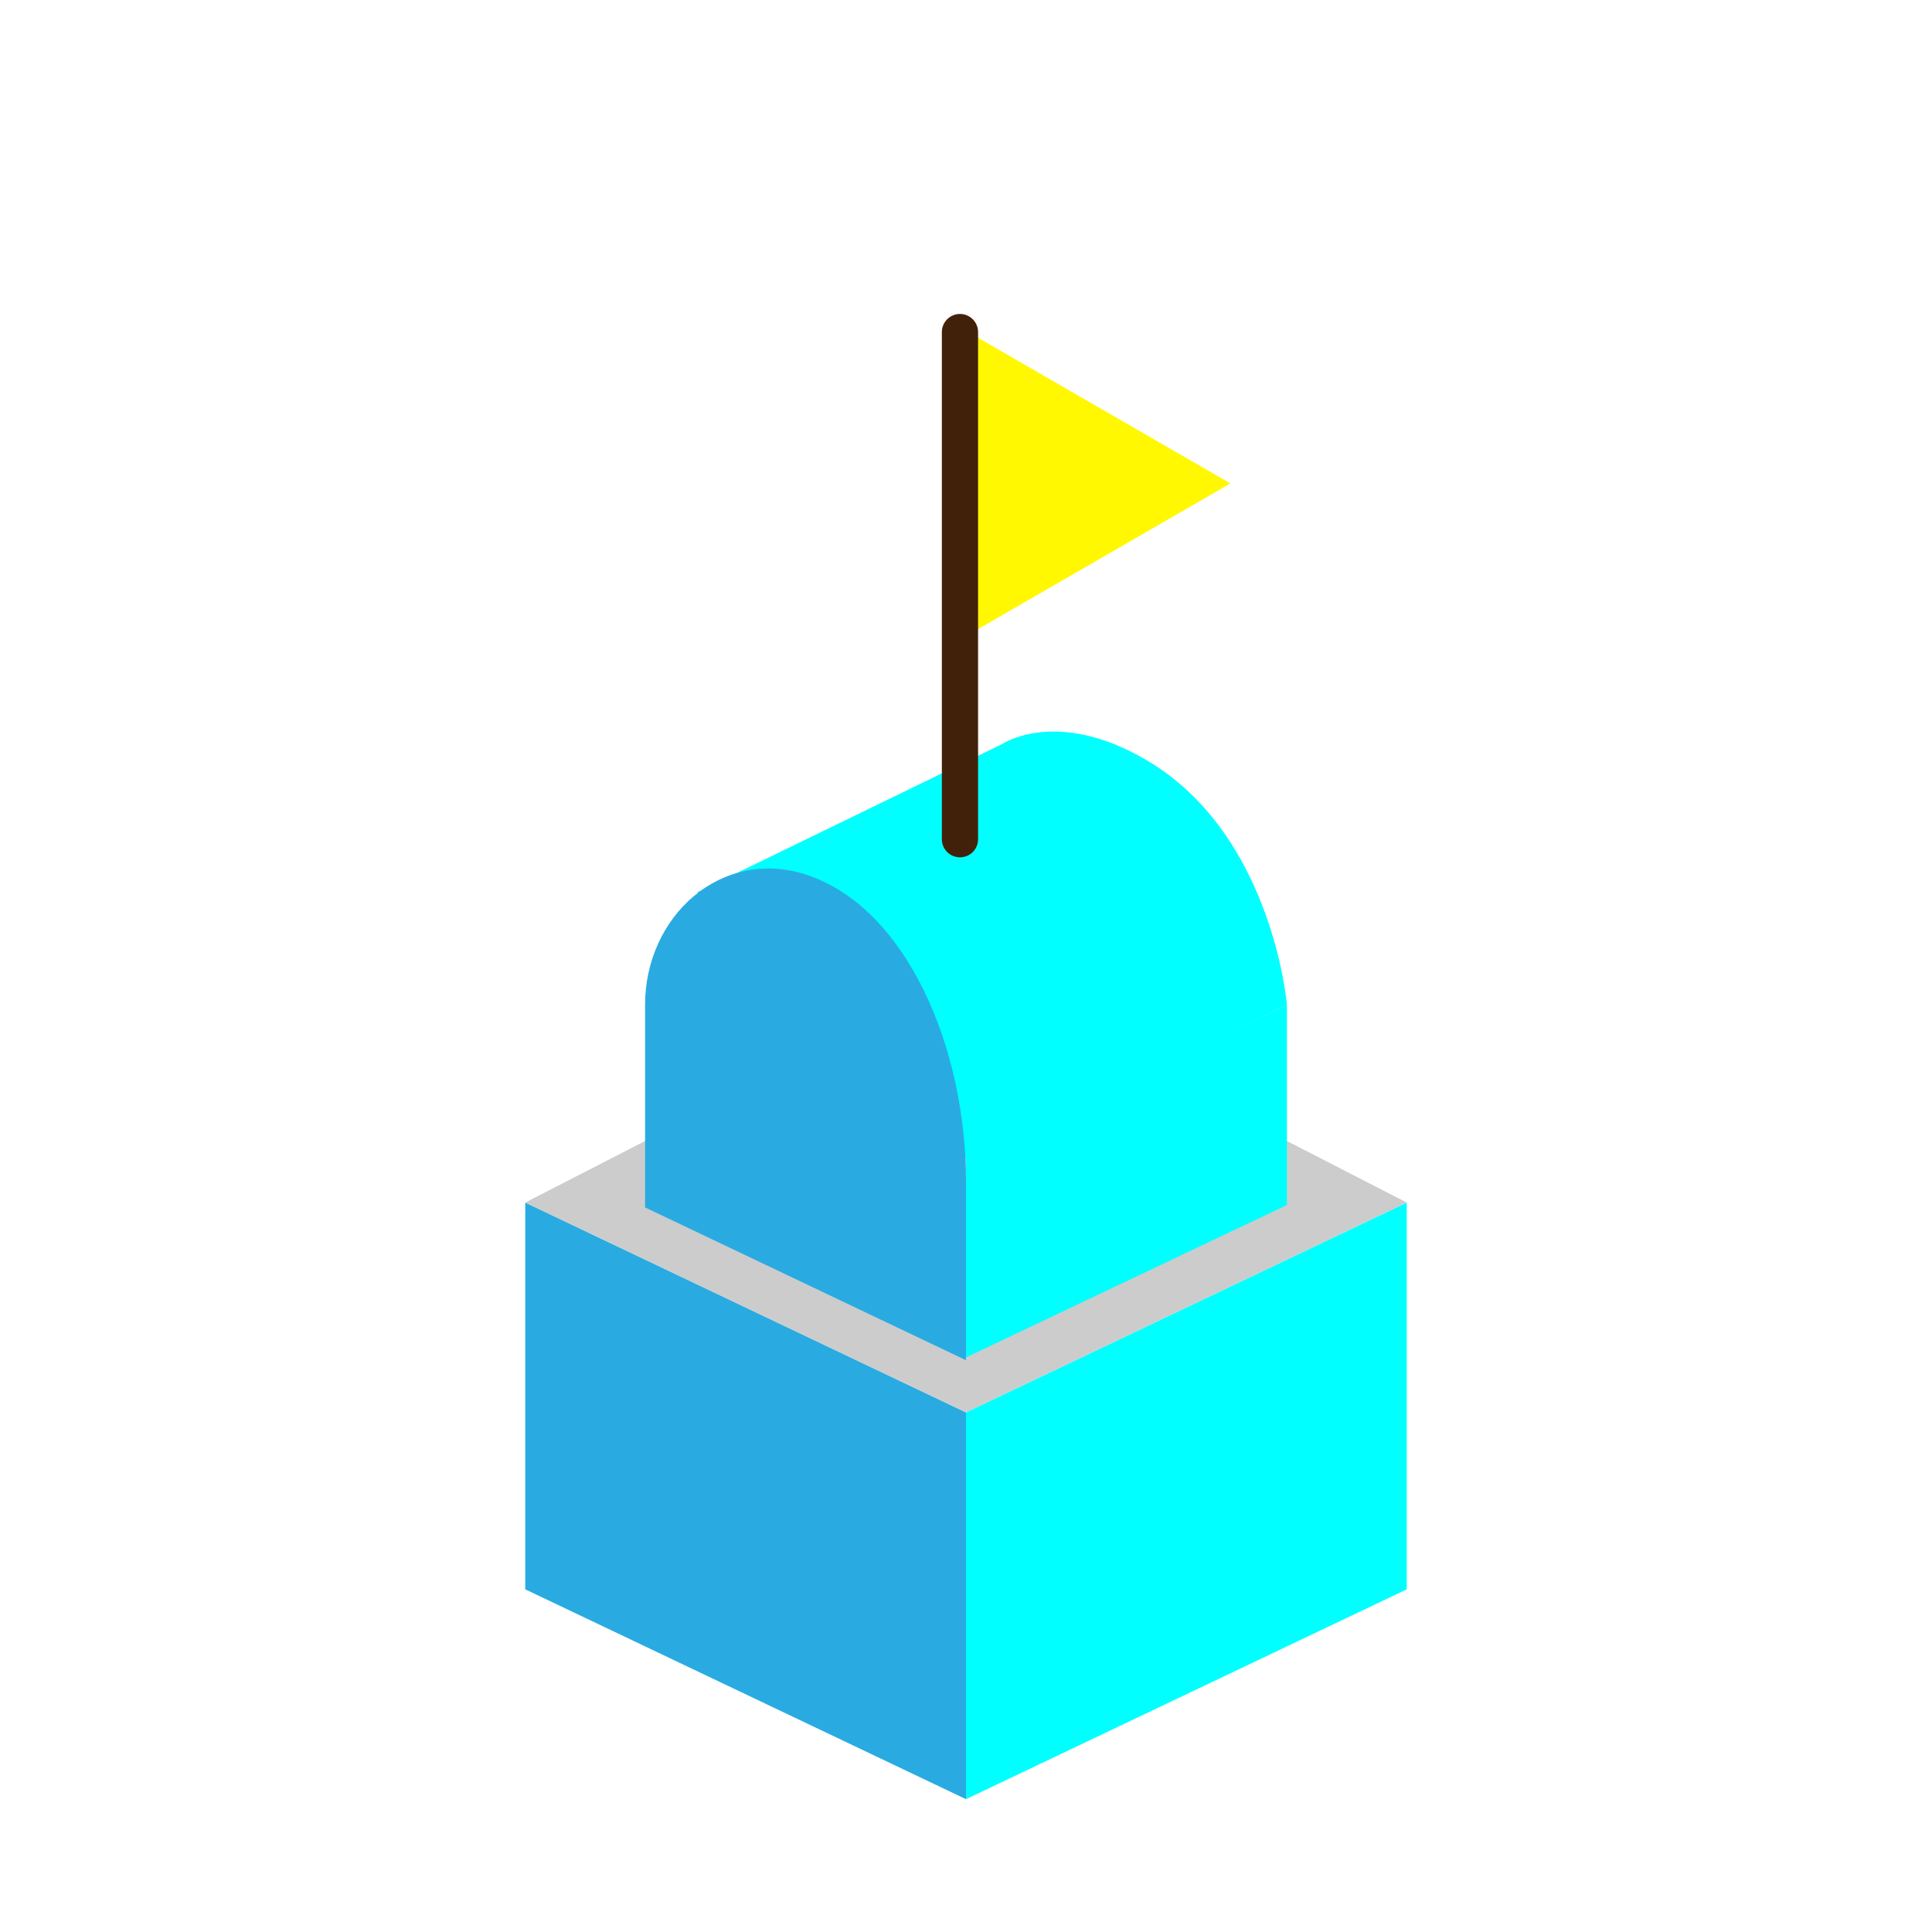
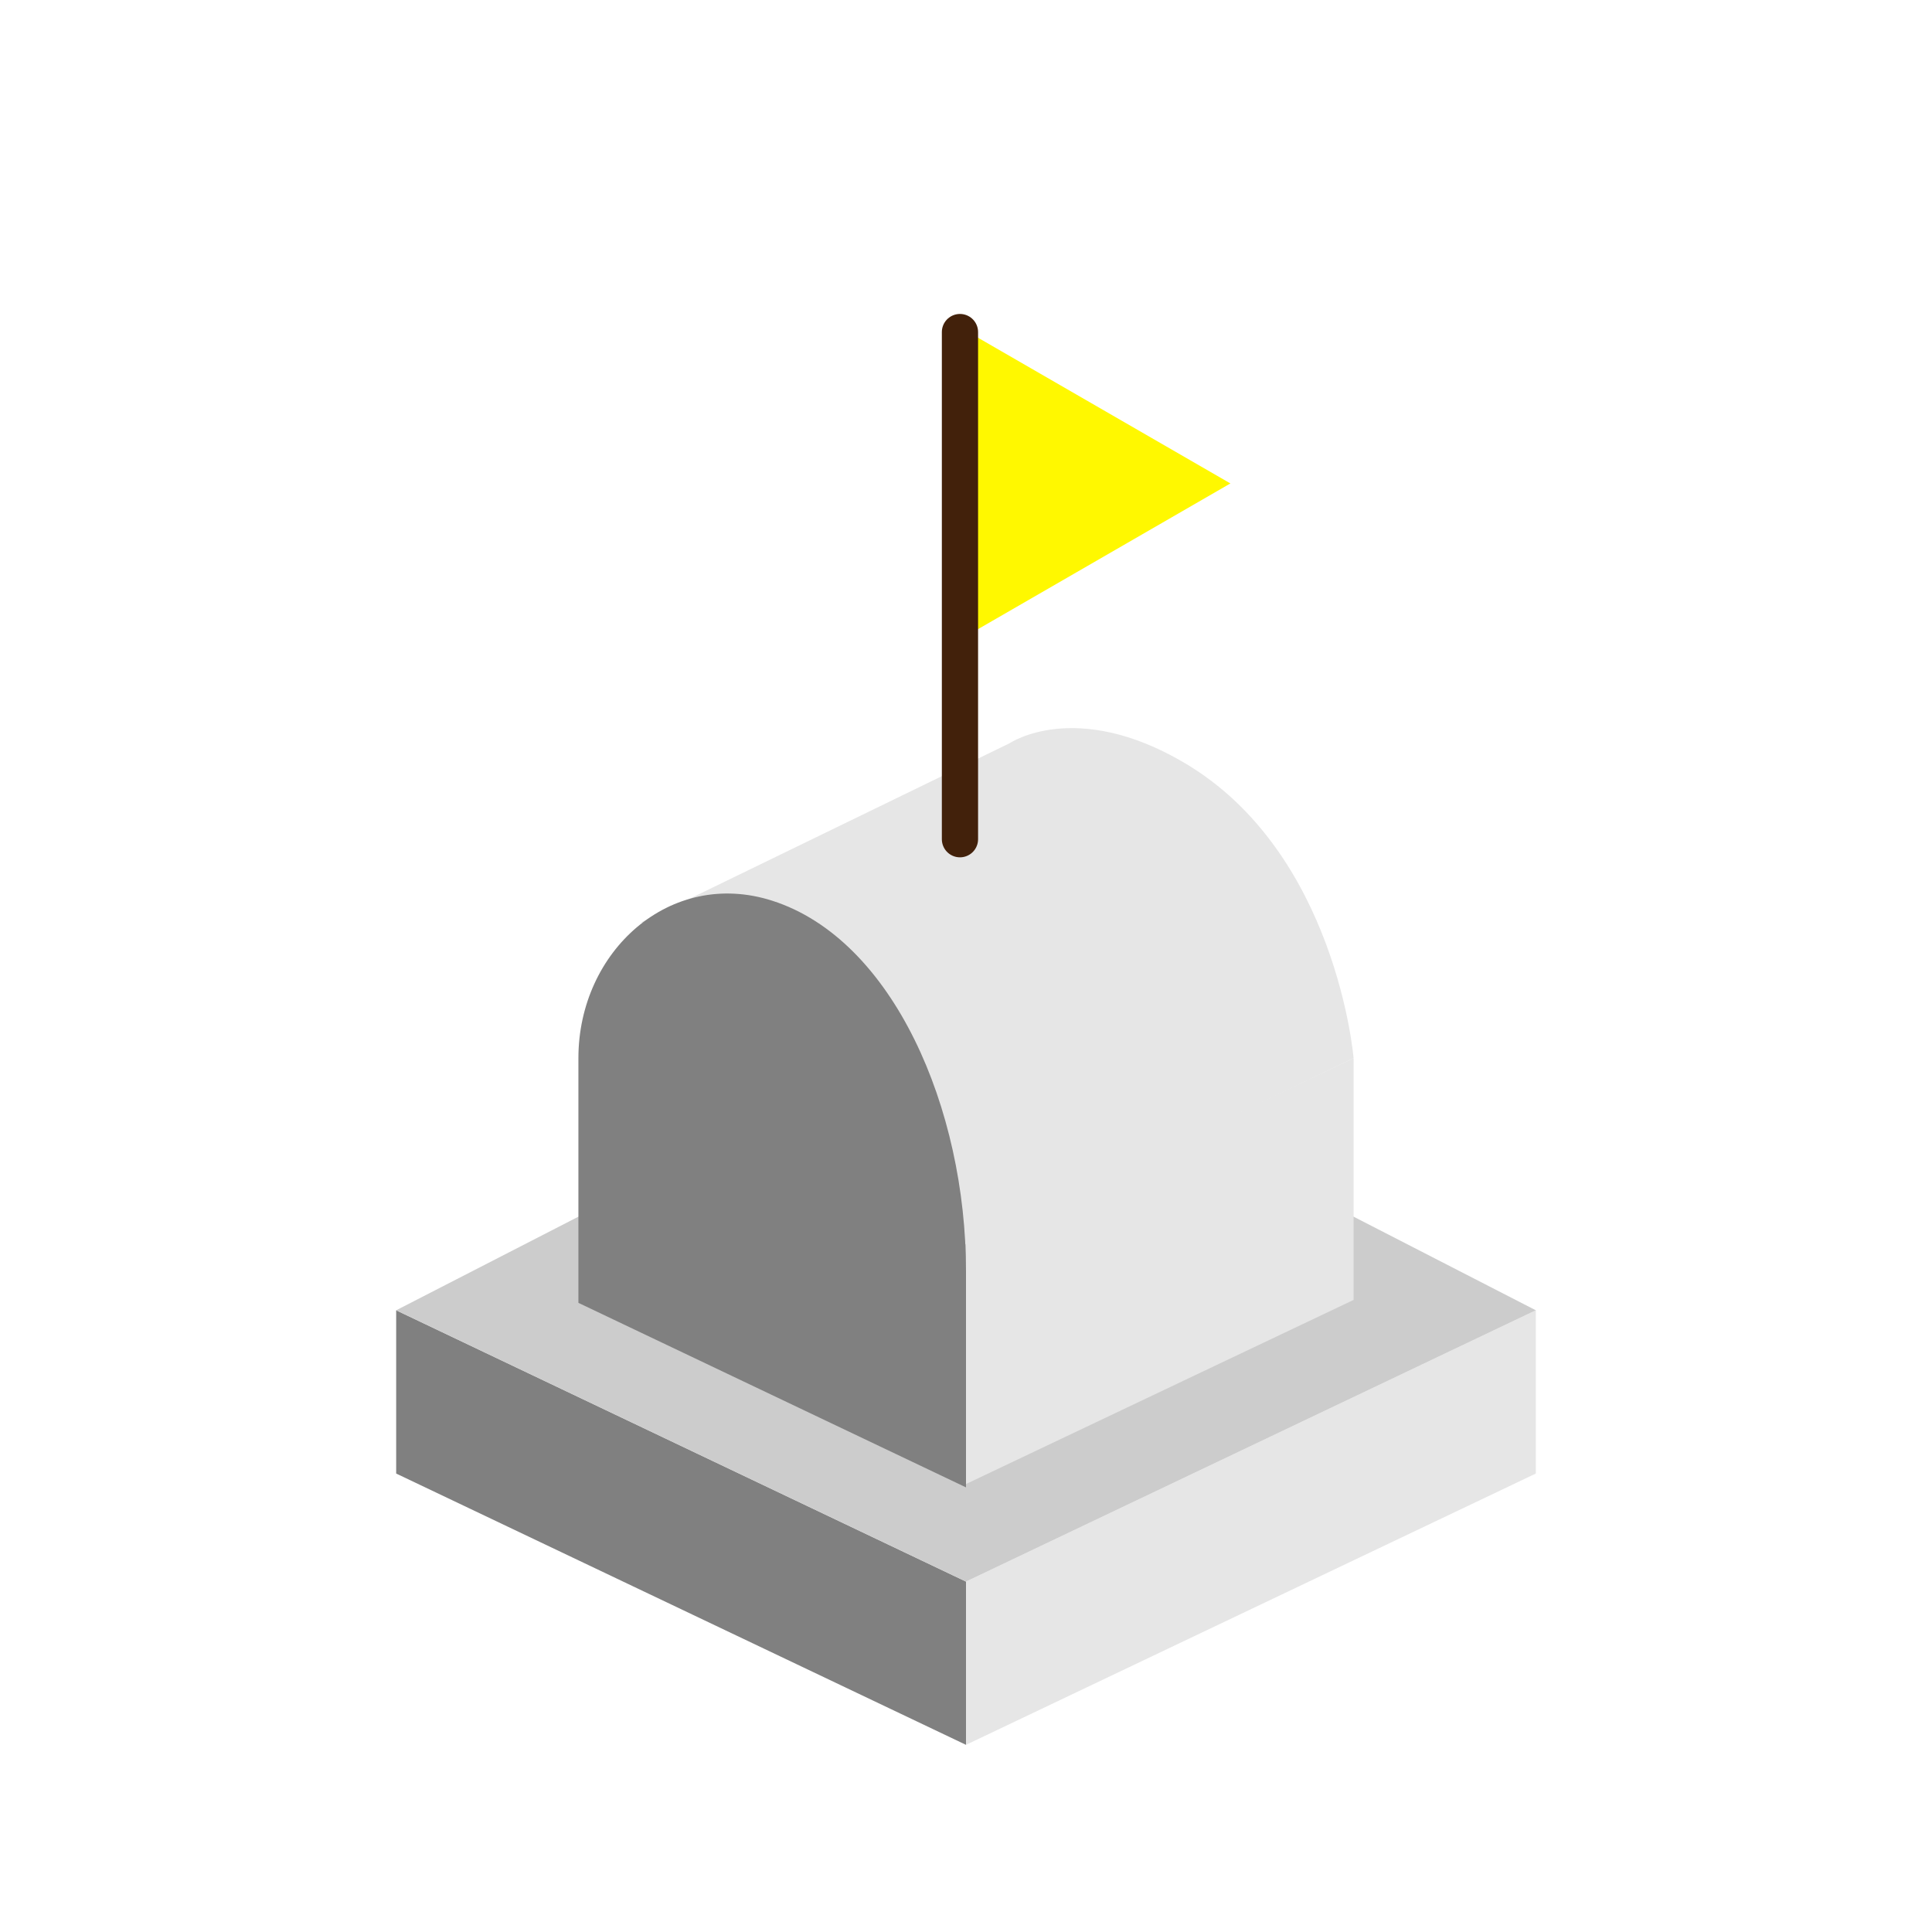
<svg xmlns="http://www.w3.org/2000/svg" version="1.1" x="0px" y="0px" width="320px" height="320px" viewBox="0 0 320 320" enable-background="new 0 0 320 320" xml:space="preserve">
+   <g id="Layer_3">
+ </g>
  <g id="Layer_1">
    <g>
-       <g>
-         <polygon fill="#29ABE2" points="160,298 87,263.244 87,199.181 160,233.937    " />
-         <polygon fill="#00FFFF" points="160,298 233,263.244 233,199.181 160,233.937    " />
-         <polygon fill="#CCCCCC" points="87,199.181 160,161.682 233,199.181 160,233.937    " />
-       </g>
-       <g>
-         <polygon fill="#00FFFF" points="160,224.837 213.155,199.588 213.155,166.433 160,191.682    " />
-         <path fill="#00FFFF" d="M115.483,147.784l50.497-24.54c0,0,8.979-6.117,23.92,2.658c20.93,12.292,23.255,40.531,23.255,40.531     L160,192.014L115.483,147.784z" />
-         <path fill="#29ABE2" d="M160,225.296l-53.155-25.307v-33.556c0-14.678,12.597-26.068,26.577-21.594     C150.033,150.154,160,173.41,160,195.668V225.296z" />
-       </g>
+       <polygon fill="#808080" points="160,289 65.619,244.065 65.619,217.025 160,261.96   " />
+       <polygon fill="#E6E6E6" points="160,289 254.381,244.065 254.381,217.025 160,261.96   " />
+       <polygon fill="#CCCCCC" points="65.619,217.025 160,168.543 254.381,217.025 160,261.96   " />
+       <polygon fill="#E6E6E6" points="160,245.802 224.198,215.308 224.198,175.265 160,205.759   " />
+       <path fill="#E6E6E6" d="M106.234,152.742l60.988-29.638c0,0,10.845-7.387,28.889,3.21c25.278,14.846,28.087,48.951,28.087,48.951    L160,206.16L106.234,152.742z" />
+       <path fill="#808080" d="M160,246.357l-64.198-30.565v-40.527c0-17.728,15.215-31.483,32.099-26.08    c20.062,6.42,32.099,34.506,32.099,61.389V246.357z" />
      <g>
        <polygon fill="#FFF800" points="160,54.79 203.792,80.073 160,105.356    " />
        <line fill="none" stroke="#42210B" stroke-width="6" stroke-linecap="round" stroke-miterlimit="10" x1="159" y1="139" x2="159" y2="55" />
      </g>
    </g>
  </g>
  <g id="Layer_2" display="none">
</g>
</svg>
